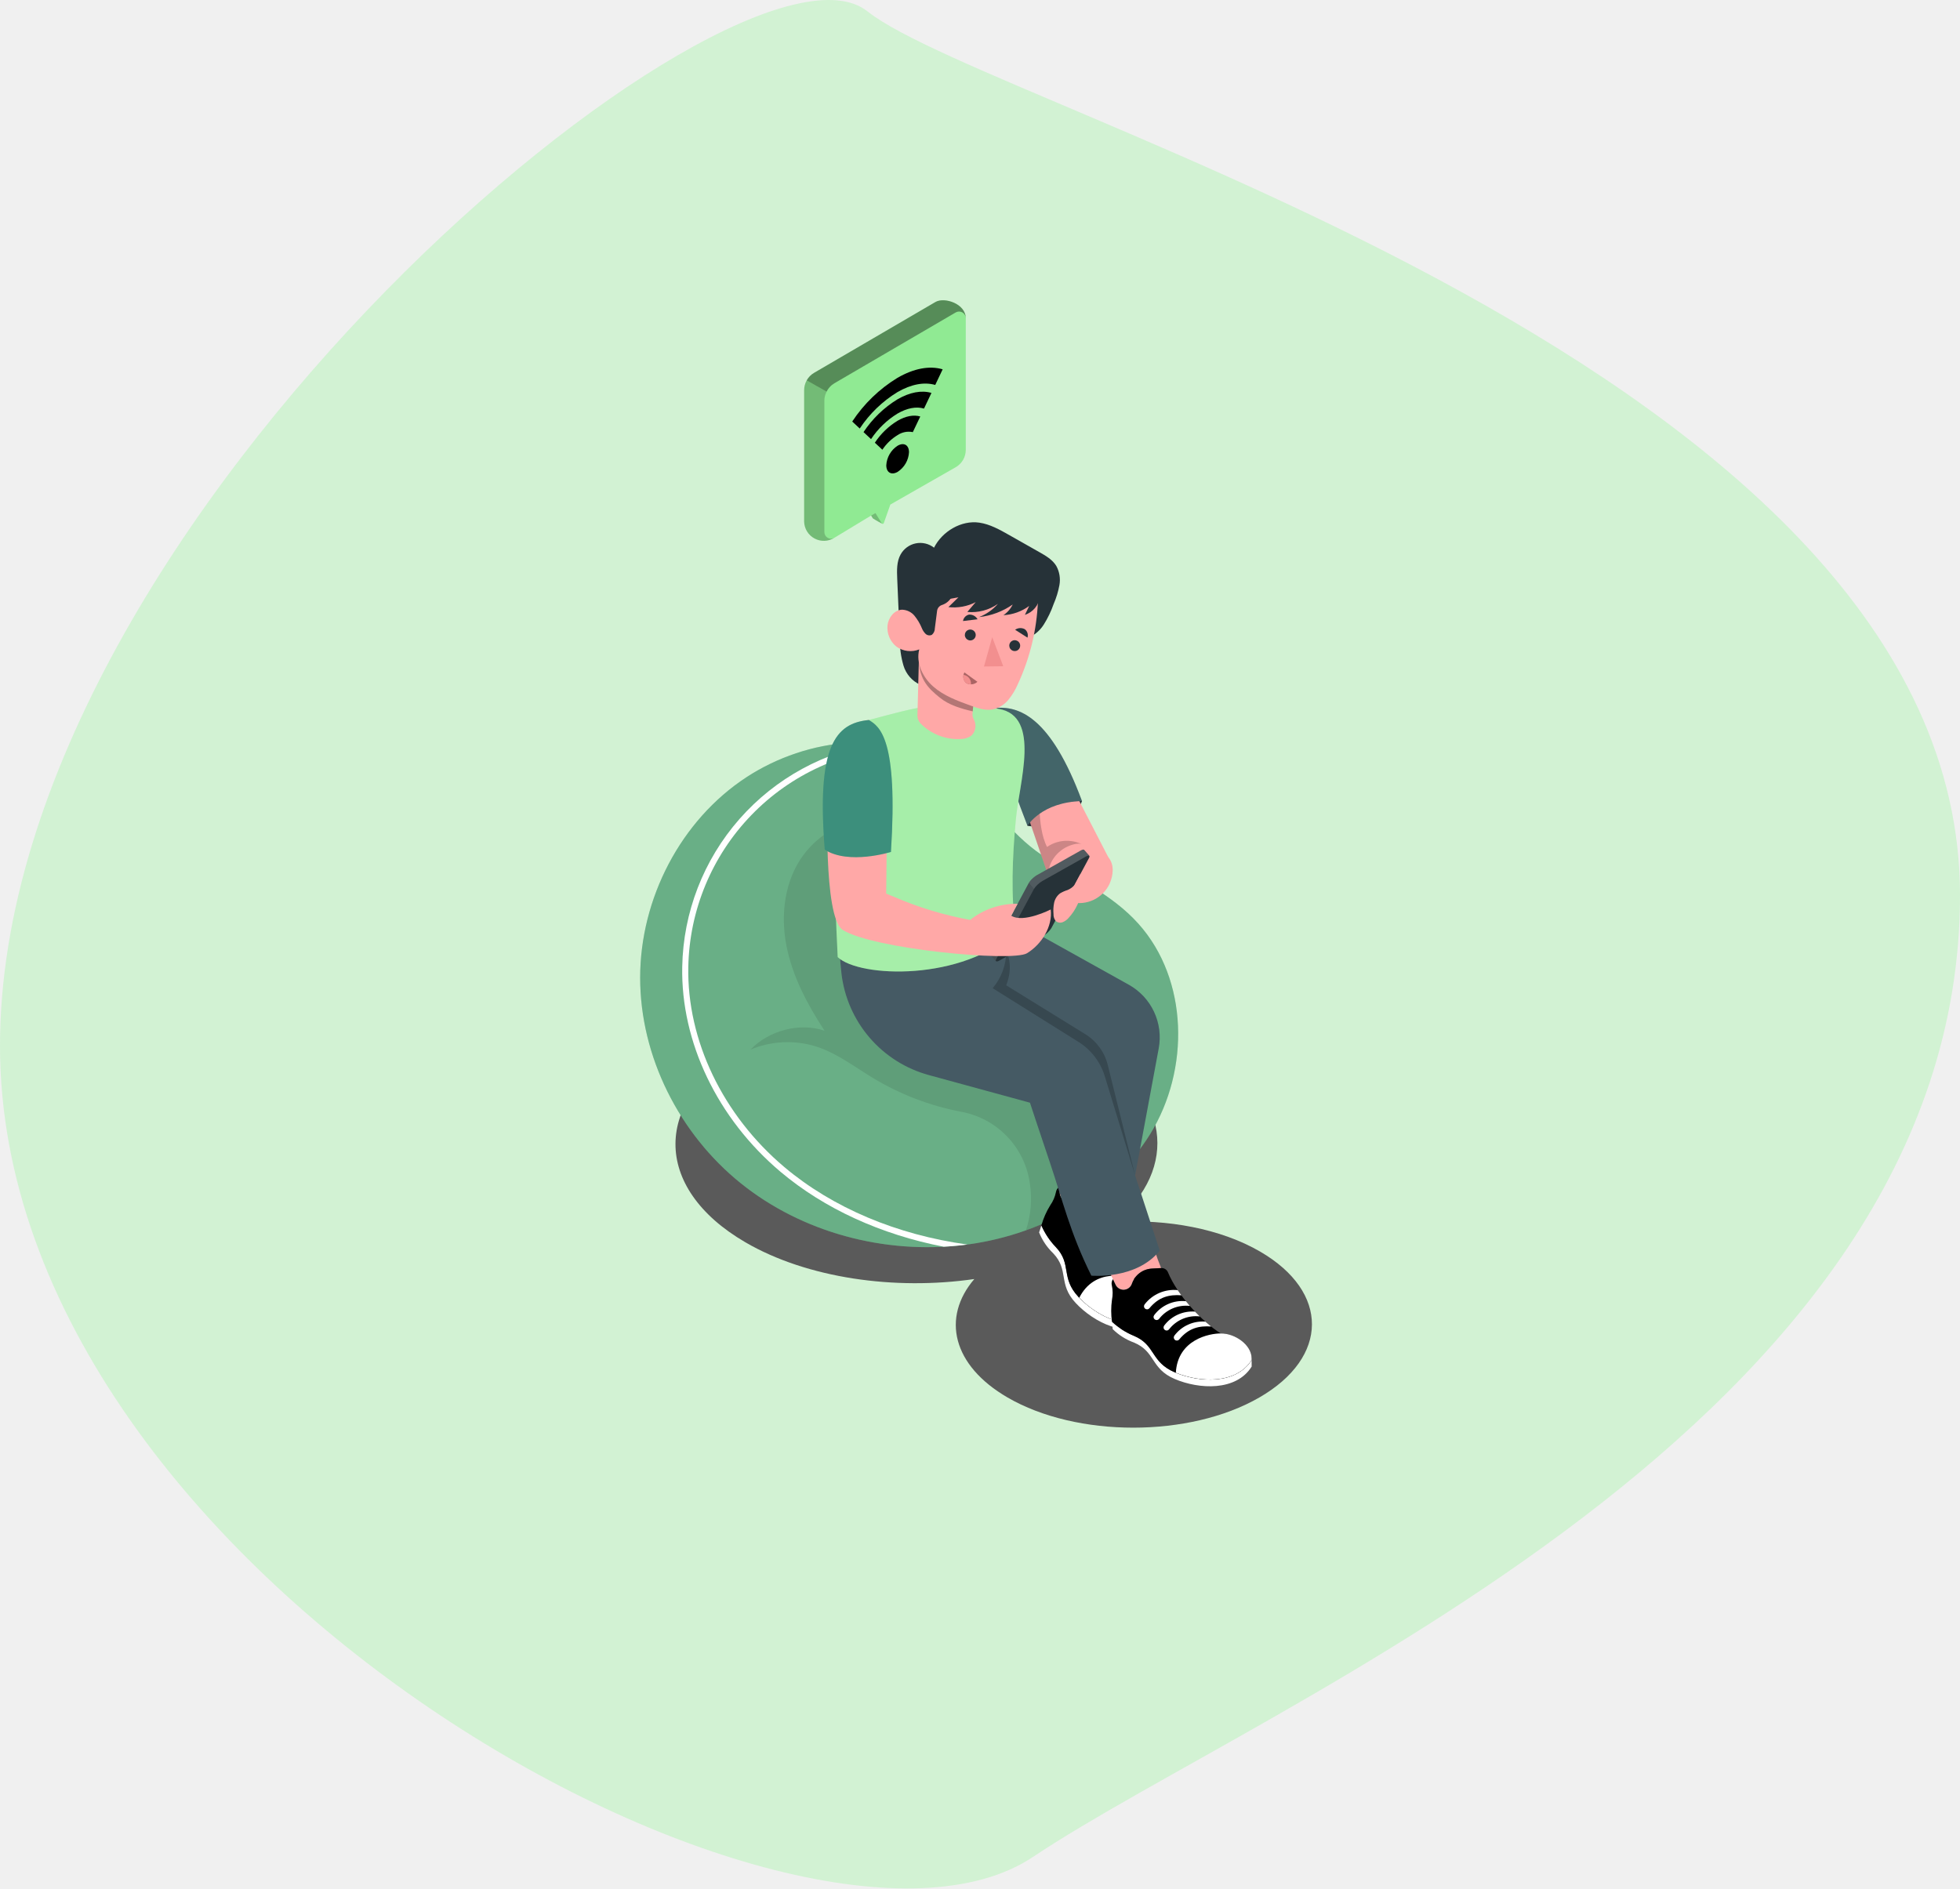
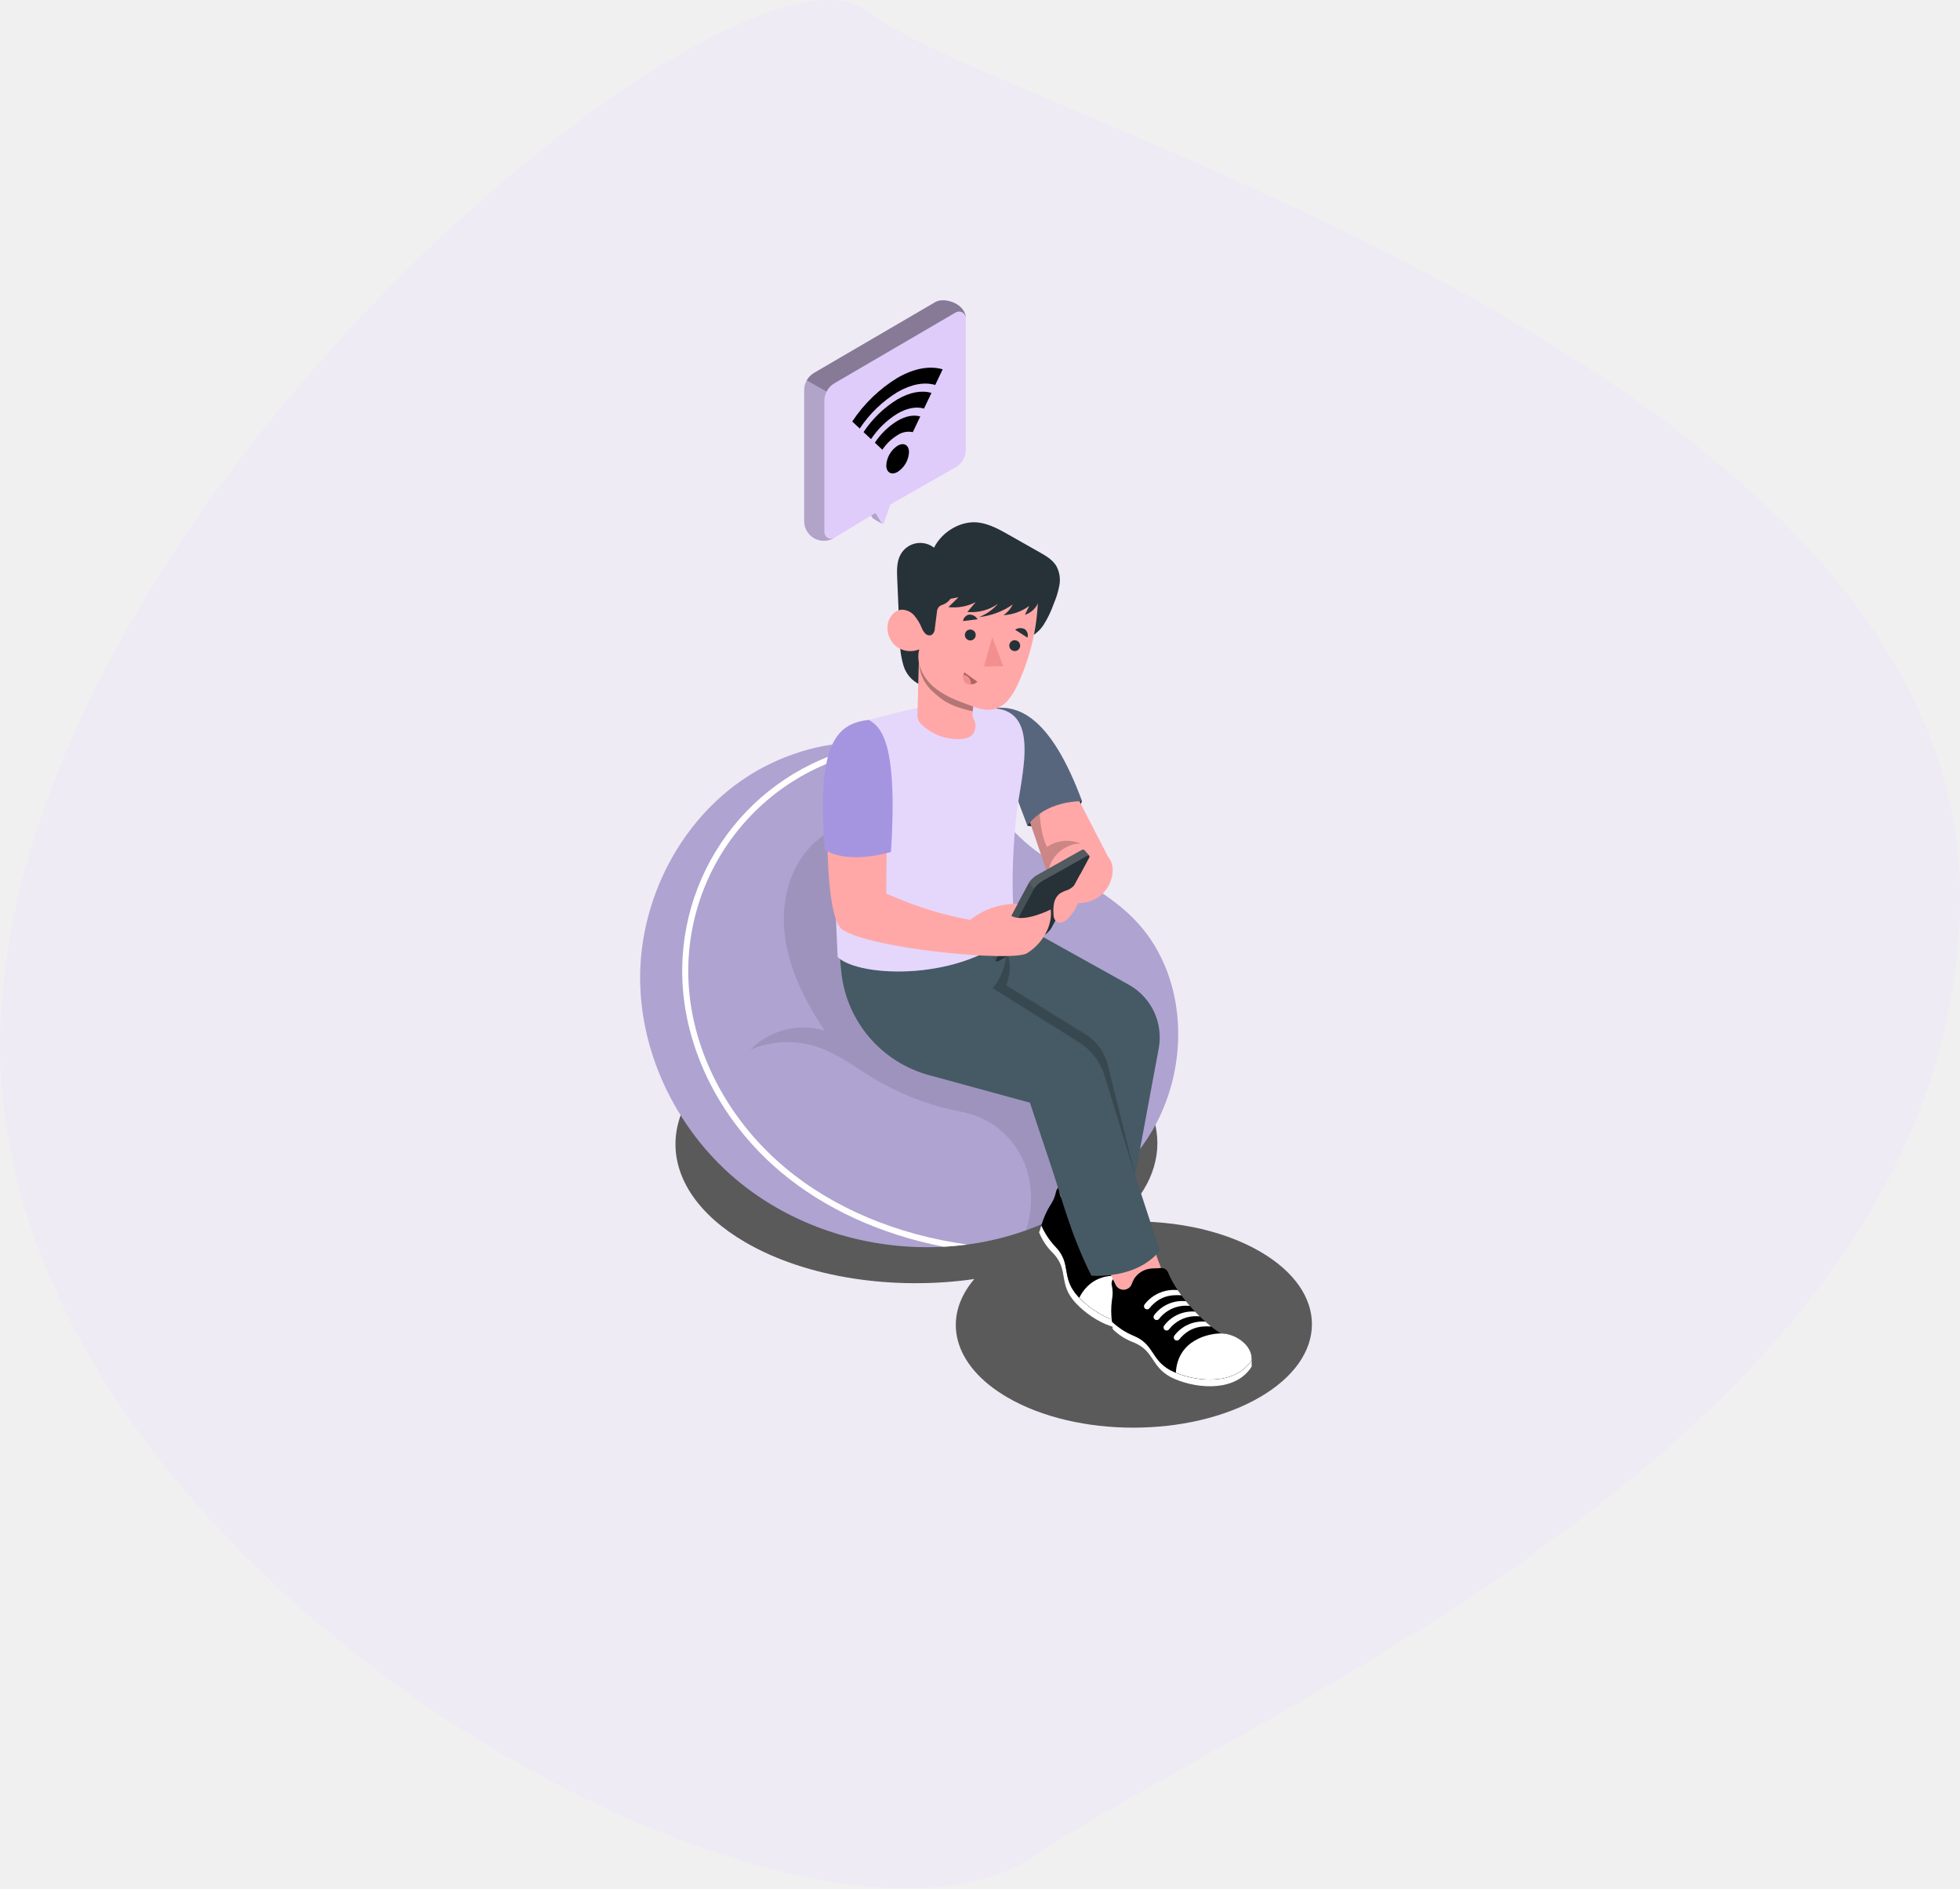
<svg xmlns="http://www.w3.org/2000/svg" width="248" height="239" viewBox="0 0 248 239" fill="none">
-   <path d="M248 113.284C248 180.509 159.933 215.477 130.717 235.006C101.5 254.535 0 199.59 0 132.365C0 65.139 93.5 -11.456 109.75 1.431C126 14.319 248 46.059 248 113.284Z" fill="#D2F2D3" />
+   <path d="M248 113.284C248 180.509 159.933 215.477 130.717 235.006C101.5 254.535 0 199.59 0 132.365C0 65.139 93.5 -11.456 109.75 1.431C126 14.319 248 46.059 248 113.284Z" fill="#efebf5" />
  <path d="M94.469 132.255C106.415 125.358 125.72 125.358 137.588 132.255C148.078 138.35 149.24 147.787 141.131 154.66C147.674 154.254 154.455 155.502 159.452 158.405C168.223 163.503 168.176 171.766 159.349 176.863C150.522 181.959 136.255 181.96 127.481 176.863C120.503 172.808 119.113 166.75 123.28 161.875C113.224 163.329 102.157 161.783 94.326 157.232C82.46 150.333 82.524 139.152 94.469 132.255Z" fill="#5A5A5A" />
-   <path d="M131.976 108.329C136.05 111.158 140.638 113.115 144.041 116.907C150.397 123.992 150.544 135.39 145.552 143.494C140.56 151.597 131.281 156.467 121.828 157.578C111.912 158.747 101.505 156.007 93.726 149.748C85.946 143.489 80.996 133.711 81 123.727C81.004 113.744 86.118 103.799 94.48 98.345C102.11 93.367 113.073 91.949 120.729 97.643C124.6 100.522 127.18 104.771 131.041 107.658C131.349 107.887 131.661 108.111 131.976 108.329Z" fill="#6FCF97" />
+   <path d="M131.976 108.329C136.05 111.158 140.638 113.115 144.041 116.907C150.397 123.992 150.544 135.39 145.552 143.494C140.56 151.597 131.281 156.467 121.828 157.578C111.912 158.747 101.505 156.007 93.726 149.748C85.946 143.489 80.996 133.711 81 123.727C81.004 113.744 86.118 103.799 94.48 98.345C102.11 93.367 113.073 91.949 120.729 97.643C124.6 100.522 127.18 104.771 131.041 107.658C131.349 107.887 131.661 108.111 131.976 108.329Z" fill="#D0BFFF" />
  <path opacity="0.2" d="M131.976 108.329C136.05 111.158 140.638 113.115 144.041 116.907C150.397 123.992 150.544 135.39 145.552 143.494C140.56 151.597 131.281 156.467 121.828 157.578C111.912 158.747 101.505 156.007 93.726 149.748C85.946 143.489 80.996 133.711 81 123.727C81.004 113.744 86.118 103.799 94.48 98.345C102.11 93.367 113.073 91.949 120.729 97.643C124.6 100.522 127.18 104.771 131.041 107.658C131.349 107.887 131.661 108.111 131.976 108.329Z" fill="black" />
  <path opacity="0.1" d="M131.976 108.329C136.05 111.158 140.638 113.115 144.041 116.907C150.397 123.992 150.544 135.39 145.552 143.494C140.56 151.597 131.281 156.467 121.828 157.578C111.912 158.747 101.505 156.007 93.726 149.748C85.946 143.489 80.996 133.711 81 123.727C81.004 113.744 86.118 103.799 94.48 98.345C102.11 93.367 113.073 91.949 120.729 97.643C124.6 100.522 127.18 104.771 131.041 107.658C131.349 107.887 131.661 108.111 131.976 108.329Z" fill="white" />
  <path opacity="0.1" d="M130.317 149.838L130.289 149.635C129.952 147.426 128.933 145.378 127.375 143.776C125.817 142.174 123.798 141.099 121.599 140.702C117.666 139.949 113.898 138.506 110.468 136.438C108.036 134.968 105.738 133.165 103.009 132.367C100.353 131.605 97.518 131.769 94.969 132.834C97.262 130.426 101.191 129.367 104.335 130.455C102.16 127.127 100.246 123.541 99.498 119.636C98.749 115.732 99.28 111.447 101.635 108.243C102.639 106.878 103.933 105.751 105.425 104.946C106.916 104.14 108.568 103.675 110.26 103.585C111.953 103.494 113.644 103.78 115.213 104.422C116.782 105.064 118.189 106.046 119.333 107.297C121.664 109.847 122.977 113.437 124.51 116.535C125.61 118.761 126.748 121.038 128.561 122.734C131.297 125.292 135.231 126.215 138.067 128.663C141.283 131.438 142.67 135.876 142.685 140.124C142.632 142.99 142.214 145.838 141.441 148.598C138.116 151.772 134.149 154.197 129.809 155.71C130.44 153.82 130.614 151.808 130.317 149.838Z" fill="black" />
  <path d="M86.323 122.358C86.448 115.462 89.015 108.835 93.567 103.654C98.119 98.473 104.361 95.075 111.183 94.063C112.13 94.156 113.069 94.314 113.994 94.535C106.822 94.915 100.06 97.998 95.068 103.163C90.077 108.328 87.227 115.191 87.092 122.372C86.909 131.666 91.457 141.137 99.251 147.711C105.362 152.862 113.478 156.278 122.399 157.507C122.209 157.533 122.019 157.559 121.828 157.582C121.028 157.676 120.221 157.743 119.414 157.786C111.488 156.249 104.31 152.982 98.756 148.299C90.784 141.578 86.137 131.879 86.323 122.358Z" fill="white" />
  <path d="M140.703 146.733C140.411 148.263 140.245 149.814 140.206 151.37L139.103 150.956C138.581 150.759 138.014 150.721 137.47 150.845C136.927 150.968 136.431 151.249 136.046 151.652L135.992 151.709C135.795 151.915 135.526 152.037 135.241 152.05C134.957 152.063 134.678 151.965 134.463 151.778C134.348 151.678 134.256 151.555 134.191 151.417C134.125 151.28 134.089 151.13 134.084 150.978L133.937 146.296L140.703 146.733Z" fill="#FFA8A7" />
  <path d="M136.455 164.135C138.738 166.577 142.941 168.713 145.995 166.628L145.652 167.405C142.599 169.488 138.395 167.353 136.113 164.912C133.83 162.47 135.313 160.778 133.257 158.612C132.481 157.87 131.875 156.97 131.479 155.973C131.57 155.74 131.657 155.436 131.765 155.087C132.208 156.104 132.828 157.035 133.597 157.835C135.654 160.001 134.173 161.692 136.455 164.135Z" fill="white" />
  <path d="M132.892 152.536C133.244 152.036 133.488 151.469 133.61 150.871C133.631 150.731 133.682 150.599 133.76 150.481C133.839 150.364 133.941 150.265 134.062 150.192L134.086 150.977C134.093 151.196 134.165 151.407 134.291 151.584C134.418 151.762 134.594 151.899 134.798 151.977C135.001 152.055 135.224 152.071 135.436 152.023C135.649 151.975 135.843 151.865 135.994 151.708L136.048 151.651C136.434 151.249 136.928 150.968 137.471 150.845C138.014 150.721 138.582 150.76 139.103 150.956L140.221 151.377C140.387 151.44 140.53 151.552 140.63 151.7C140.73 151.847 140.781 152.022 140.777 152.2C140.705 155.402 142.199 159.655 143.769 161.991C145.382 162.658 146.775 164.857 146.064 166.468L145.993 166.629C142.939 168.712 138.736 166.577 136.453 164.136C134.17 161.694 135.653 160.002 133.597 157.835C132.828 157.036 132.208 156.105 131.765 155.088C132.02 154.189 132.399 153.33 132.892 152.536Z" fill="black" />
  <path d="M137.358 157.159C137.266 157.201 137.162 157.207 137.067 157.175C136.971 157.142 136.892 157.074 136.846 156.985C136.799 156.895 136.789 156.791 136.818 156.695C136.847 156.598 136.911 156.516 136.999 156.466C137.668 156.089 138.424 155.891 139.192 155.893C139.961 155.894 140.716 156.094 141.384 156.473C141.452 156.725 141.525 156.976 141.602 157.226C140.961 156.848 140.233 156.643 139.489 156.631C138.745 156.62 138.01 156.801 137.358 157.159Z" fill="white" />
  <path d="M136.796 155.427C136.704 155.471 136.6 155.477 136.504 155.445C136.408 155.413 136.328 155.345 136.281 155.255C136.234 155.165 136.225 155.06 136.254 154.963C136.283 154.866 136.348 154.784 136.437 154.735C137.137 154.351 137.924 154.153 138.723 154.16C139.521 154.166 140.305 154.377 140.999 154.771C141.044 155.032 141.099 155.294 141.158 155.556C139.826 154.854 138.484 154.574 136.796 155.427Z" fill="white" />
  <path d="M137.975 158.881C137.884 158.924 137.779 158.931 137.683 158.899C137.587 158.867 137.507 158.798 137.46 158.708C137.414 158.618 137.404 158.514 137.433 158.417C137.462 158.32 137.527 158.238 137.616 158.188C138.269 157.82 139.006 157.622 139.756 157.615C140.506 157.607 141.246 157.789 141.908 158.144C142.004 158.415 142.107 158.681 142.212 158.944C141.571 158.568 140.844 158.364 140.102 158.353C139.359 158.342 138.626 158.524 137.975 158.881Z" fill="white" />
  <path d="M143.77 161.99C145.383 162.657 146.776 164.856 146.065 166.467L145.994 166.628C142.985 168.68 138.865 166.638 136.56 164.242C138.483 160.473 142.501 161.412 143.77 161.99Z" fill="white" />
  <path d="M138.65 160.563C138.558 160.608 138.453 160.616 138.356 160.584C138.259 160.553 138.178 160.484 138.131 160.393C138.084 160.303 138.074 160.197 138.104 160.099C138.134 160.002 138.201 159.92 138.291 159.871C138.946 159.502 139.684 159.305 140.436 159.298C141.188 159.291 141.929 159.475 142.591 159.832C142.728 160.131 142.868 160.418 143.011 160.692C141.681 159.99 140.338 159.712 138.65 160.563Z" fill="white" />
  <path d="M145.5 156.042C145.85 157.559 146.324 159.046 146.917 160.486L145.744 160.551C145.187 160.582 144.652 160.775 144.205 161.108C143.757 161.44 143.418 161.897 143.228 162.421L143.201 162.495C143.104 162.763 142.907 162.983 142.652 163.11C142.397 163.237 142.102 163.26 141.83 163.176C141.685 163.13 141.551 163.056 141.435 162.956C141.32 162.857 141.227 162.735 141.161 162.598L139.136 158.375L145.5 156.042Z" fill="#FFA8A7" />
  <path d="M148.639 173.678C151.713 174.99 156.42 175.247 158.372 172.108V172.956C156.417 176.095 151.712 175.838 148.639 174.525C145.566 173.212 146.239 171.067 143.483 169.914C142.475 169.548 141.558 168.969 140.793 168.217C140.783 167.967 140.74 167.653 140.697 167.29C141.513 168.042 142.457 168.643 143.483 169.065C146.237 170.219 145.565 172.364 148.639 173.678Z" fill="white" />
  <path d="M140.697 164.504C140.817 163.905 140.812 163.287 140.682 162.691C140.645 162.555 140.639 162.412 140.663 162.273C140.687 162.134 140.741 162.002 140.821 161.887L141.161 162.598C141.256 162.795 141.406 162.959 141.594 163.071C141.781 163.182 141.997 163.236 142.215 163.225C142.433 163.214 142.643 163.139 142.818 163.009C142.994 162.88 143.127 162.701 143.201 162.496L143.228 162.422C143.418 161.898 143.758 161.441 144.205 161.109C144.652 160.776 145.188 160.583 145.744 160.552L146.937 160.486C147.114 160.476 147.291 160.521 147.441 160.616C147.592 160.711 147.71 160.85 147.778 161.014C149.004 163.973 152.089 167.26 154.467 168.765C156.212 168.725 158.374 170.174 158.374 171.935V172.111C156.418 175.249 151.713 174.992 148.64 173.68C145.567 172.367 146.24 170.221 143.485 169.069C142.458 168.647 141.515 168.046 140.699 167.294C140.568 166.368 140.568 165.429 140.697 164.504Z" fill="black" />
  <path d="M146.649 166.93C146.583 167.008 146.489 167.057 146.388 167.066C146.287 167.076 146.186 167.046 146.107 166.982C146.027 166.918 145.976 166.826 145.964 166.725C145.951 166.624 145.979 166.522 146.041 166.441C146.501 165.826 147.113 165.341 147.816 165.032C148.52 164.722 149.291 164.601 150.056 164.678C150.22 164.881 150.388 165.081 150.559 165.279C149.82 165.192 149.071 165.299 148.386 165.588C147.7 165.878 147.102 166.34 146.649 166.93Z" fill="white" />
  <path d="M145.436 165.573C145.37 165.651 145.277 165.7 145.176 165.709C145.074 165.719 144.973 165.689 144.894 165.625C144.815 165.561 144.763 165.469 144.751 165.368C144.739 165.267 144.766 165.165 144.828 165.085C145.314 164.451 145.954 163.952 146.688 163.635C147.421 163.319 148.223 163.195 149.018 163.276C149.165 163.496 149.32 163.714 149.479 163.931C147.977 163.826 146.636 164.112 145.436 165.573Z" fill="white" />
  <path d="M147.909 168.258C147.842 168.333 147.749 168.381 147.649 168.39C147.548 168.399 147.448 168.368 147.37 168.305C147.291 168.242 147.24 168.151 147.228 168.051C147.215 167.951 147.241 167.85 147.301 167.769C147.751 167.168 148.345 166.69 149.028 166.381C149.711 166.071 150.462 165.939 151.21 165.997C151.408 166.207 151.61 166.409 151.811 166.606C151.073 166.52 150.326 166.627 149.642 166.917C148.958 167.206 148.361 167.668 147.909 168.258Z" fill="white" />
  <path d="M154.467 168.763C156.212 168.722 158.374 170.172 158.374 171.933V172.108C156.449 175.2 151.855 174.995 148.779 173.733C149.014 169.509 153.072 168.747 154.467 168.763Z" fill="white" />
  <path d="M149.205 169.524C149.14 169.602 149.046 169.651 148.945 169.66C148.844 169.67 148.743 169.64 148.663 169.576C148.584 169.512 148.533 169.42 148.52 169.319C148.508 169.218 148.536 169.116 148.597 169.035C149.048 168.433 149.644 167.955 150.329 167.646C151.014 167.336 151.767 167.205 152.516 167.265C152.762 167.483 153.006 167.689 153.248 167.882C151.746 167.777 150.406 168.062 149.205 169.524Z" fill="white" />
  <path d="M127.44 116.054L142.828 124.627C144.223 125.404 145.338 126.599 146.018 128.044C146.697 129.489 146.905 131.111 146.614 132.68L143.627 148.765L146.742 158.28C143.771 161.99 138.09 161.446 138.09 161.446C135.384 156.019 134.421 151.791 132.884 147.244C131.346 142.696 130.322 139.558 130.322 139.558L117.542 136.066C114.62 135.272 112.002 133.62 110.028 131.323C108.054 129.027 106.814 126.191 106.469 123.182C106.251 121.25 106.241 119.93 106.241 119.93L127.44 116.054Z" fill="#455A64" />
  <path opacity="0.2" d="M127.325 120.377C127.323 122.094 126.713 123.756 125.604 125.067L136.463 131.864C138.056 132.861 139.236 134.4 139.785 136.197L143.629 148.765L140.162 134.769C139.763 133.159 138.75 131.769 137.339 130.897L127.313 124.7C128.337 122.138 127.325 120.377 127.325 120.377Z" fill="black" />
  <path d="M136.906 101.383C135.337 105.584 130.009 104.511 130.009 104.511C129.736 98.855 136.906 101.383 136.906 101.383Z" fill="#263238" />
  <path d="M125.774 89.615L126.171 89.619C128.83 89.649 132.193 91.457 133.836 96.097L140.222 108.466L132.933 111.698L128.944 100.021L125.774 89.615Z" fill="#FFA8A7" />
  <path opacity="0.2" d="M130.894 97.823C131.403 99.284 131.435 100.86 131.516 102.405C131.598 103.949 131.776 105.815 132.483 107.19C133.262 106.651 134.195 106.379 135.142 106.413C136.089 106.448 136.999 106.787 137.737 107.382C138.266 107.826 138.673 108.398 138.919 109.043L132.933 111.698L128.944 100.021L126.983 93.583C127.884 93.995 128.694 94.582 129.365 95.31C130.037 96.038 130.556 96.892 130.894 97.823Z" fill="black" />
  <path d="M132.864 109.466C133.141 108.777 133.589 108.17 134.166 107.704C134.744 107.237 135.43 106.926 136.162 106.799C136.923 106.721 137.692 106.832 138.401 107.122C139.109 107.413 139.734 107.874 140.222 108.465C141.017 109.426 140.892 110.725 140.39 111.867C139.971 112.754 139.257 113.468 138.37 113.888C137.484 114.308 136.479 114.408 135.527 114.171C133.643 113.645 132.155 111.288 132.864 109.466Z" fill="#FFA8A7" />
  <path d="M125.774 89.615C128.95 89.262 132.951 90.726 136.906 101.383C131.755 101.51 130.009 104.511 130.009 104.511C127.682 98.582 125.063 90.362 125.063 90.362L125.774 89.615Z" fill="#455A64" />
-   <path opacity="0.2" d="M125.774 89.615C128.95 89.262 132.951 90.726 136.906 101.383C131.755 101.51 130.009 104.511 130.009 104.511C127.682 98.582 125.063 90.362 125.063 90.362L125.774 89.615Z" fill="#3C8F7C" />
-   <path d="M105.995 121.13C108.725 123.752 121.836 124.234 128.526 117.865C127.884 113.369 128.098 108.553 128.526 103.789C128.954 99.026 131.737 90.695 126.421 89.727C119.321 88.341 115.734 89.615 109.938 91.124C104.871 99.562 105.567 112.192 105.995 121.13Z" fill="#90EA93" />
+   <path opacity="0.2" d="M125.774 89.615C128.95 89.262 132.951 90.726 136.906 101.383C131.755 101.51 130.009 104.511 130.009 104.511C127.682 98.582 125.063 90.362 125.063 90.362L125.774 89.615Z" fill="#a594e0" />
+   <path d="M105.995 121.13C108.725 123.752 121.836 124.234 128.526 117.865C127.884 113.369 128.098 108.553 128.526 103.789C128.954 99.026 131.737 90.695 126.421 89.727C119.321 88.341 115.734 89.615 109.938 91.124C104.871 99.562 105.567 112.192 105.995 121.13Z" fill="#DFCCFB" />
  <path opacity="0.2" d="M105.995 121.13C108.725 123.752 121.836 124.234 128.526 117.865C127.884 113.369 128.098 108.553 128.526 103.789C128.954 99.026 131.737 90.695 126.421 89.727C119.321 88.341 115.734 89.615 109.938 91.124C104.871 99.562 105.567 112.192 105.995 121.13Z" fill="white" />
  <path d="M116.457 86.672C115.947 86.444 115.492 86.109 115.123 85.689C114.754 85.27 114.48 84.775 114.319 84.24C114.005 83.168 113.849 82.057 113.855 80.94L113.525 73.22C113.481 72.18 113.45 71.081 113.955 70.172C114.154 69.814 114.429 69.502 114.759 69.26C115.09 69.018 115.47 68.85 115.871 68.769C116.273 68.687 116.688 68.694 117.087 68.788C117.486 68.882 117.86 69.062 118.183 69.314C119.22 67.252 121.638 65.809 123.921 66.147C125.263 66.346 126.478 67.027 127.658 67.695L131.523 69.884C132.329 70.34 133.17 70.829 133.651 71.621C134.058 72.358 134.199 73.212 134.051 74.041C133.901 74.862 133.657 75.663 133.324 76.429C133.004 77.35 132.581 78.231 132.062 79.057C131.536 79.887 130.743 80.513 129.813 80.831C126.762 81.737 124.403 84.222 121.645 85.812C120.903 86.28 120.109 86.659 119.279 86.941C118.332 87.132 117.35 87.039 116.457 86.672Z" fill="#263238" />
  <path d="M123.325 87.297L123.05 90.376C123.036 90.615 123.097 90.852 123.224 91.055C123.394 91.377 123.46 91.744 123.411 92.105C123.362 92.466 123.202 92.802 122.952 93.067C122.555 93.366 122.073 93.529 121.577 93.533C120.638 93.584 119.699 93.435 118.822 93.097C117.945 92.758 117.15 92.238 116.488 91.57C116.354 91.43 116.249 91.265 116.18 91.084C116.111 90.903 116.079 90.71 116.085 90.516L116.287 82.708L123.325 87.297Z" fill="#FFA8A7" />
  <path opacity="0.3" d="M116.287 82.708L123.325 87.297L123.081 90.028C121.589 89.678 120.088 89.248 118.907 88.288C117.405 87.066 116.085 85.856 116.287 82.708Z" fill="black" />
  <path d="M131.328 76.153C131.174 79.752 130.317 83.285 128.803 86.554C128.495 87.279 128.087 87.956 127.59 88.568C127.087 89.182 126.394 89.61 125.619 89.784C124.668 89.962 123.705 89.626 122.795 89.295C121.132 88.692 119.427 88.064 118.095 86.9C116.762 85.737 115.866 83.9 116.314 82.189C115.844 82.377 115.335 82.444 114.832 82.385C114.33 82.325 113.85 82.14 113.437 81.847C113.039 81.528 112.726 81.116 112.527 80.646C112.328 80.177 112.249 79.665 112.297 79.157C112.401 78.173 113.153 77.188 114.142 77.163C114.445 77.172 114.743 77.247 115.015 77.381C115.287 77.514 115.527 77.705 115.718 77.94C116.099 78.411 116.409 78.935 116.64 79.495C116.745 79.765 116.904 80.009 117.108 80.214C117.212 80.314 117.345 80.381 117.488 80.404C117.631 80.427 117.778 80.406 117.908 80.344C118.029 80.243 118.125 80.116 118.191 79.973C118.256 79.83 118.289 79.674 118.287 79.516L118.572 77.297C118.595 77.127 118.667 76.967 118.78 76.837C118.892 76.707 119.039 76.612 119.204 76.563C119.702 76.395 120.122 76.054 120.389 75.602C120.623 75.204 120.795 74.774 120.9 74.326C120.921 74.242 120.962 74.164 121.019 74.099C121.076 74.034 121.147 73.983 121.227 73.951C121.308 73.919 121.394 73.906 121.48 73.913C121.567 73.921 121.65 73.948 121.723 73.994C124.468 75.704 128.143 76.402 131.328 76.153Z" fill="#FFA8A7" />
  <path d="M125.547 80.642L126.943 84.322L124.504 84.352L125.547 80.642Z" fill="#F28F8F" />
  <path d="M122.03 85.103L123.671 86.289C123.481 86.466 123.239 86.576 122.982 86.603C122.724 86.629 122.465 86.572 122.243 86.438C122.06 86.273 121.939 86.051 121.9 85.808C121.861 85.565 121.907 85.316 122.03 85.103Z" fill="#F28F8F" />
  <path opacity="0.3" d="M122.03 85.103L123.671 86.289C123.481 86.466 123.239 86.576 122.982 86.603C122.724 86.629 122.465 86.572 122.243 86.438C122.06 86.273 121.939 86.051 121.9 85.808C121.861 85.565 121.907 85.316 122.03 85.103Z" fill="black" />
  <path d="M122.855 86.605C122.639 86.611 122.426 86.553 122.243 86.438C122.095 86.316 121.986 86.154 121.93 85.971C121.874 85.787 121.874 85.591 121.929 85.408C122.207 85.452 122.457 85.6 122.63 85.823C122.802 86.045 122.883 86.325 122.855 86.605Z" fill="#F28F8F" />
  <path d="M122.107 80.177C122.071 80.308 122.073 80.447 122.116 80.577C122.158 80.706 122.237 80.82 122.344 80.905C122.452 80.989 122.581 81.039 122.717 81.05C122.853 81.061 122.988 81.031 123.107 80.964C123.226 80.897 123.322 80.797 123.384 80.675C123.446 80.554 123.47 80.417 123.454 80.282C123.438 80.147 123.382 80.019 123.293 79.916C123.205 79.812 123.088 79.738 122.956 79.701C122.869 79.676 122.778 79.669 122.689 79.68C122.599 79.69 122.512 79.719 122.433 79.763C122.354 79.807 122.285 79.867 122.229 79.938C122.173 80.009 122.132 80.09 122.107 80.177Z" fill="#263238" />
  <path d="M127.731 81.526C127.694 81.657 127.697 81.796 127.739 81.926C127.781 82.055 127.861 82.169 127.968 82.254C128.075 82.338 128.204 82.388 128.34 82.399C128.476 82.409 128.612 82.379 128.73 82.313C128.849 82.246 128.945 82.146 129.007 82.024C129.069 81.903 129.093 81.766 129.077 81.631C129.061 81.496 129.005 81.368 128.916 81.265C128.828 81.161 128.711 81.087 128.579 81.05C128.404 81 128.216 81.023 128.056 81.112C127.897 81.202 127.78 81.35 127.731 81.526Z" fill="#263238" />
  <path d="M128.444 79.703L130.008 80.7C130.067 80.509 130.067 80.304 130.006 80.114C129.946 79.923 129.829 79.755 129.67 79.633C129.48 79.529 129.264 79.481 129.047 79.493C128.831 79.505 128.622 79.578 128.444 79.703Z" fill="#263238" />
  <path d="M123.691 78.376L121.849 78.598C121.879 78.4 121.968 78.216 122.105 78.07C122.242 77.924 122.421 77.823 122.617 77.782C122.833 77.771 123.049 77.821 123.239 77.925C123.428 78.031 123.585 78.186 123.691 78.376Z" fill="#263238" />
  <path d="M131.573 75.536C131.507 76.056 131.293 76.547 130.959 76.951C130.624 77.354 130.181 77.655 129.682 77.817L130.226 76.686C129.277 77.388 128.142 77.795 126.962 77.856C127.468 77.52 127.873 77.054 128.137 76.507C126.875 77.388 125.411 77.935 123.88 78.099C124.8 77.741 125.62 77.166 126.269 76.423C125.14 77.213 123.767 77.577 122.396 77.448L123.457 76.204C122.394 76.754 121.191 76.973 120.003 76.834L121.27 75.598L119.372 75.933C119.755 74.978 120.036 73.987 120.212 72.974C122.129 72.818 124.058 72.984 125.92 73.463C127.805 73.949 129.754 74.845 131.573 75.536Z" fill="#263238" />
  <path d="M125.343 120.837C125.343 120.847 125.344 120.857 125.347 120.867C125.351 120.88 125.357 120.891 125.365 120.901L126.02 121.65C126.01 121.639 126.013 121.617 126.009 121.6C126.033 121.716 126.203 121.712 126.486 121.553L131.972 118.467C132.397 118.222 132.757 117.88 133.024 117.469L137.796 108.585C137.874 108.439 137.871 108.351 137.816 108.31C137.821 108.314 137.835 108.31 137.838 108.314L137.184 107.565C137.173 107.554 137.16 107.545 137.146 107.54C137.132 107.534 137.117 107.531 137.101 107.531C137.088 107.53 137.076 107.53 137.063 107.531C137.052 107.532 137.041 107.533 137.03 107.535H137.022H137.019L136.999 107.54L136.97 107.548L136.94 107.558L136.911 107.568L136.882 107.58C136.873 107.583 136.863 107.588 136.853 107.592C136.843 107.597 136.834 107.601 136.824 107.606L136.794 107.621L136.763 107.636L136.731 107.654L136.718 107.661L131.232 110.747L131.213 110.758L131.182 110.776L131.152 110.794L131.124 110.812L131.097 110.829L131.074 110.844L131.051 110.86L131.033 110.872L131.017 110.883L131 110.895L130.984 110.907L130.972 110.916L130.96 110.924L130.948 110.933L130.936 110.942L130.924 110.951L130.914 110.959L130.904 110.967L130.895 110.974L130.885 110.982L130.876 110.989L130.866 110.997L130.856 111.004L130.846 111.012L130.836 111.02L130.826 111.028L130.816 111.037L130.807 111.045L130.796 111.053L130.782 111.066L130.766 111.078L130.752 111.091L130.736 111.104C130.713 111.125 130.69 111.145 130.667 111.166L130.649 111.183L130.631 111.2L130.615 111.215L130.605 111.224L130.595 111.234L130.585 111.244L130.575 111.254L130.565 111.263L130.556 111.272L130.547 111.281L130.538 111.291L130.529 111.299L130.52 111.308L130.512 111.317L130.502 111.327L130.492 111.338L130.482 111.348L130.472 111.359L130.463 111.369L130.452 111.38L130.44 111.395L130.427 111.409L130.414 111.423L130.4 111.439L130.382 111.46L130.365 111.48L130.346 111.504L130.325 111.53C130.317 111.539 130.31 111.549 130.304 111.558L130.282 111.587C130.275 111.596 130.268 111.606 130.261 111.615L130.242 111.644C130.236 111.653 130.229 111.663 130.224 111.672L130.207 111.699L130.191 111.725L130.177 111.75L125.405 120.637C125.401 120.646 125.396 120.654 125.392 120.663C125.388 120.671 125.384 120.679 125.381 120.687C125.377 120.696 125.374 120.703 125.371 120.711C125.367 120.719 125.364 120.728 125.361 120.735C125.358 120.743 125.356 120.751 125.354 120.759C125.351 120.768 125.35 120.776 125.348 120.784C125.346 120.791 125.348 120.793 125.346 120.798V120.801V120.809C125.344 120.818 125.343 120.827 125.343 120.837ZM137.654 108.296C137.659 108.296 137.668 108.289 137.673 108.288C137.691 108.284 137.695 108.295 137.711 108.294C137.692 108.293 137.673 108.293 137.655 108.296H137.654ZM131.272 111.965C131.319 111.92 131.372 111.879 131.423 111.836C131.373 111.879 131.32 111.919 131.272 111.965H131.272ZM131.013 112.24C131.032 112.217 131.057 112.193 131.079 112.169C131.059 112.193 131.033 112.217 131.014 112.24H131.013ZM125.999 121.55C126.01 121.493 126.03 121.438 126.059 121.388C126.027 121.442 126.008 121.503 126.001 121.566C126.002 121.558 125.998 121.557 125.999 121.55Z" fill="#263238" />
  <path opacity="0.15" d="M125.343 120.81V120.802V120.8C125.343 120.795 125.343 120.79 125.345 120.785C125.347 120.78 125.348 120.769 125.351 120.761C125.353 120.752 125.355 120.744 125.358 120.737C125.361 120.729 125.364 120.721 125.368 120.713C125.371 120.705 125.374 120.697 125.378 120.689C125.381 120.681 125.385 120.672 125.389 120.664C125.393 120.656 125.398 120.648 125.402 120.639L130.177 111.755L130.832 112.503L126.059 121.387C126.03 121.438 126.01 121.493 125.999 121.55C125.995 121.567 125.995 121.585 125.999 121.602C126.002 121.62 126.01 121.636 126.02 121.65L125.365 120.901C125.357 120.891 125.351 120.879 125.347 120.866C125.344 120.857 125.343 120.846 125.343 120.836C125.342 120.828 125.342 120.819 125.343 120.81Z" fill="white" />
  <path opacity="0.2" d="M130.19 111.729L130.206 111.702L130.223 111.675C130.229 111.666 130.235 111.657 130.242 111.647L130.261 111.619C130.268 111.61 130.274 111.6 130.282 111.591L130.303 111.562C130.31 111.552 130.317 111.543 130.325 111.534L130.346 111.507L130.365 111.483L130.382 111.463L130.4 111.443L130.414 111.427L130.426 111.412L130.439 111.398L130.452 111.383L130.462 111.372L130.472 111.362L130.482 111.351L130.492 111.341L130.502 111.331L130.511 111.321L130.52 111.312L130.529 111.303L130.538 111.294L130.547 111.285L130.556 111.276L130.565 111.267L130.575 111.257L130.585 111.247L130.595 111.238L130.605 111.228L130.615 111.218L130.631 111.203L130.649 111.187L130.667 111.17C130.69 111.149 130.711 111.128 130.736 111.108L130.751 111.095L130.766 111.082L130.782 111.069L130.796 111.056L130.807 111.048L130.816 111.04L130.826 111.032L130.836 111.024L130.846 111.016L130.856 111.008L130.866 111L130.875 110.993L130.885 110.985L130.895 110.978L130.904 110.97L130.914 110.963L130.924 110.955L130.936 110.946L130.948 110.937L130.96 110.928L130.972 110.919L130.984 110.911L131 110.899L131.017 110.887L131.033 110.876L131.051 110.863L131.074 110.848L131.097 110.832L131.123 110.815L131.152 110.797L131.182 110.779L131.213 110.761L131.231 110.751L136.718 107.664L136.731 107.657L136.763 107.64L136.793 107.624L136.824 107.61C136.833 107.605 136.843 107.6 136.853 107.596C136.863 107.592 136.872 107.587 136.882 107.583L136.911 107.571L136.94 107.561L136.969 107.551L136.999 107.543L137.019 107.539H137.021H137.03C137.041 107.537 137.052 107.535 137.063 107.534C137.075 107.534 137.088 107.534 137.101 107.534C137.116 107.534 137.132 107.537 137.146 107.543C137.16 107.549 137.173 107.558 137.184 107.569L137.838 108.318C137.809 108.284 137.754 108.273 137.676 108.291C137.569 108.318 137.468 108.36 137.374 108.417L131.888 111.503C131.78 111.565 131.676 111.634 131.577 111.71C131.472 111.79 131.371 111.876 131.275 111.967C131.183 112.054 131.097 112.146 131.017 112.243C130.948 112.324 130.888 112.411 130.836 112.504L130.181 111.755L130.19 111.729Z" fill="white" />
  <path d="M106.427 93.515C106.767 92.856 107.266 92.291 107.879 91.874C108.493 91.456 109.2 91.198 109.939 91.124L110.862 92.534C111.823 94.29 112.316 96.265 112.294 98.267L112.129 113.091H112.125C112.489 113.239 112.851 113.393 113.213 113.543C116.273 114.859 119.472 115.826 122.749 116.425C124.458 115.069 126.583 114.348 128.763 114.384L127.954 115.891C129.487 116.872 132.95 115.103 132.95 115.103C133.204 117.264 131.805 119.507 129.948 120.642C128.092 121.778 110.37 120.109 106.614 117.677C104.143 116.077 104.727 100.793 104.727 100.793C104.555 98.252 105.147 95.717 106.427 93.515Z" fill="#FFA8A7" />
  <path d="M136.696 110.633C136.814 111.217 136.882 111.81 136.897 112.406C136.76 113.822 136.159 115.154 135.188 116.196C134.987 116.424 134.735 116.602 134.453 116.715C134.311 116.77 134.158 116.786 134.008 116.762C133.858 116.738 133.717 116.675 133.599 116.579C133.39 116.33 133.284 116.011 133.301 115.687C133.256 115.207 133.283 114.723 133.38 114.252C133.481 113.776 133.749 113.353 134.136 113.06C134.438 112.881 134.76 112.739 135.095 112.636C135.424 112.498 135.717 112.286 135.951 112.017L136.696 110.633Z" fill="#FFA8A7" />
-   <path d="M109.938 91.124C105.677 91.526 103.315 94.48 104.358 107.531C107.387 109.494 112.733 107.821 112.733 107.821C113.643 93.527 111.324 91.958 109.938 91.124Z" fill="#3C8F7C" />
-   <path opacity="0.2" d="M109.938 91.124C105.677 91.526 103.315 94.48 104.358 107.531C107.387 109.494 112.733 107.821 112.733 107.821C113.643 93.527 111.324 91.958 109.938 91.124Z" fill="#3C8F7C" />
-   <path d="M102.076 48.137C102.298 47.739 102.624 47.409 103.018 47.181L118.378 38.213C119.513 37.562 122.2 38.445 122.2 40.269V56.936C122.2 57.382 122.082 57.82 121.858 58.205C121.634 58.591 121.313 58.91 120.926 59.132L110.929 64.844L112.655 63.857L111.826 66.208C111.814 66.242 111.789 66.269 111.757 66.285C111.725 66.301 111.688 66.303 111.654 66.292L111.658 66.302C111.511 66.227 110.858 65.877 110.489 65.632L110.483 65.627L110.458 65.612V65.607C110.445 65.599 110.434 65.589 110.424 65.577L110.221 65.248L105.567 68.068C105.193 68.302 104.765 68.432 104.324 68.446C103.884 68.461 103.448 68.358 103.06 68.149C102.672 67.94 102.346 67.633 102.116 67.257C101.885 66.882 101.758 66.452 101.747 66.012V49.375C101.749 48.941 101.862 48.514 102.076 48.137Z" fill="#90EA93" />
+   <path d="M109.938 91.124C105.677 91.526 103.315 94.48 104.358 107.531C107.387 109.494 112.733 107.821 112.733 107.821C113.643 93.527 111.324 91.958 109.938 91.124Z" fill="#a594e0" />
+   <path opacity="0.2" d="M109.938 91.124C105.677 91.526 103.315 94.48 104.358 107.531C107.387 109.494 112.733 107.821 112.733 107.821C113.643 93.527 111.324 91.958 109.938 91.124Z" fill="#a594e0" />
+   <path d="M102.076 48.137C102.298 47.739 102.624 47.409 103.018 47.181L118.378 38.213C119.513 37.562 122.2 38.445 122.2 40.269V56.936C122.2 57.382 122.082 57.82 121.858 58.205C121.634 58.591 121.313 58.91 120.926 59.132L110.929 64.844L112.655 63.857L111.826 66.208C111.814 66.242 111.789 66.269 111.757 66.285C111.725 66.301 111.688 66.303 111.654 66.292L111.658 66.302C111.511 66.227 110.858 65.877 110.489 65.632L110.483 65.627L110.458 65.612V65.607C110.445 65.599 110.434 65.589 110.424 65.577L110.221 65.248L105.567 68.068C105.193 68.302 104.765 68.432 104.324 68.446C103.884 68.461 103.448 68.358 103.06 68.149C102.672 67.94 102.346 67.633 102.116 67.257C101.885 66.882 101.758 66.452 101.747 66.012V49.375C101.749 48.941 101.862 48.514 102.076 48.137Z" fill="#DFCCFB" />
  <path opacity="0.2" d="M110.425 65.579C110.435 65.59 110.446 65.6 110.459 65.608V65.613L110.484 65.629L110.49 65.633C110.861 65.879 111.512 66.228 111.659 66.303L111.655 66.294C111.622 66.286 111.593 66.265 111.574 66.236L110.771 64.936L110.93 64.847L110.224 65.251L110.425 65.579Z" fill="black" />
  <path opacity="0.4" d="M104.592 49.566C104.755 49.238 104.985 48.949 105.269 48.717C105.365 48.639 105.468 48.569 105.575 48.507L120.934 39.539C121.063 39.466 121.208 39.428 121.356 39.428C121.503 39.429 121.648 39.468 121.776 39.542C121.904 39.616 122.01 39.722 122.084 39.85C122.158 39.978 122.197 40.123 122.197 40.27C122.197 38.448 119.511 37.564 118.375 38.215L103.016 47.182C102.621 47.41 102.296 47.74 102.073 48.138L104.592 49.566Z" fill="black" />
  <path opacity="0.2" d="M104.307 67.338V50.7C104.307 50.599 104.313 50.499 104.326 50.4C104.368 50.109 104.458 49.827 104.593 49.566L102.078 48.137C101.864 48.514 101.751 48.941 101.75 49.374V66.013C101.76 66.454 101.888 66.883 102.118 67.259C102.349 67.634 102.674 67.942 103.062 68.15C103.45 68.359 103.886 68.462 104.327 68.448C104.767 68.434 105.196 68.303 105.569 68.07C105.441 68.143 105.296 68.181 105.148 68.181C105 68.18 104.855 68.141 104.728 68.067C104.6 67.993 104.494 67.886 104.42 67.759C104.346 67.631 104.307 67.486 104.307 67.338Z" fill="black" />
  <path d="M113.575 56.41C114.369 55.951 115.014 56.318 115.016 57.232C114.99 57.73 114.847 58.214 114.598 58.646C114.349 59.078 114.002 59.445 113.584 59.718C112.789 60.176 112.145 59.804 112.142 58.891C112.168 58.394 112.312 57.91 112.561 57.478C112.81 57.047 113.157 56.681 113.575 56.41Z" fill="black" />
  <path d="M113.565 53.253C114.605 52.653 115.604 52.46 116.443 52.711L115.5 54.69C115.169 54.621 114.828 54.619 114.496 54.684C114.165 54.749 113.849 54.88 113.569 55.068C112.801 55.536 112.144 56.167 111.645 56.916L110.695 56.029C111.435 54.904 112.416 53.956 113.565 53.253Z" fill="black" />
  <path d="M113.558 50.538C115.113 49.64 116.603 49.359 117.857 49.729L116.914 51.708C115.937 51.422 114.776 51.639 113.563 52.34C112.224 53.16 111.08 54.265 110.213 55.575L109.262 54.689C110.373 53.008 111.839 51.59 113.558 50.538Z" fill="black" />
  <path d="M113.55 47.823C115.625 46.625 117.606 46.251 119.275 46.741L118.336 48.718C116.938 48.314 115.288 48.624 113.555 49.625C111.647 50.794 110.018 52.367 108.784 54.233L107.833 53.347C109.311 51.108 111.263 49.223 113.55 47.823Z" fill="black" />
</svg>
